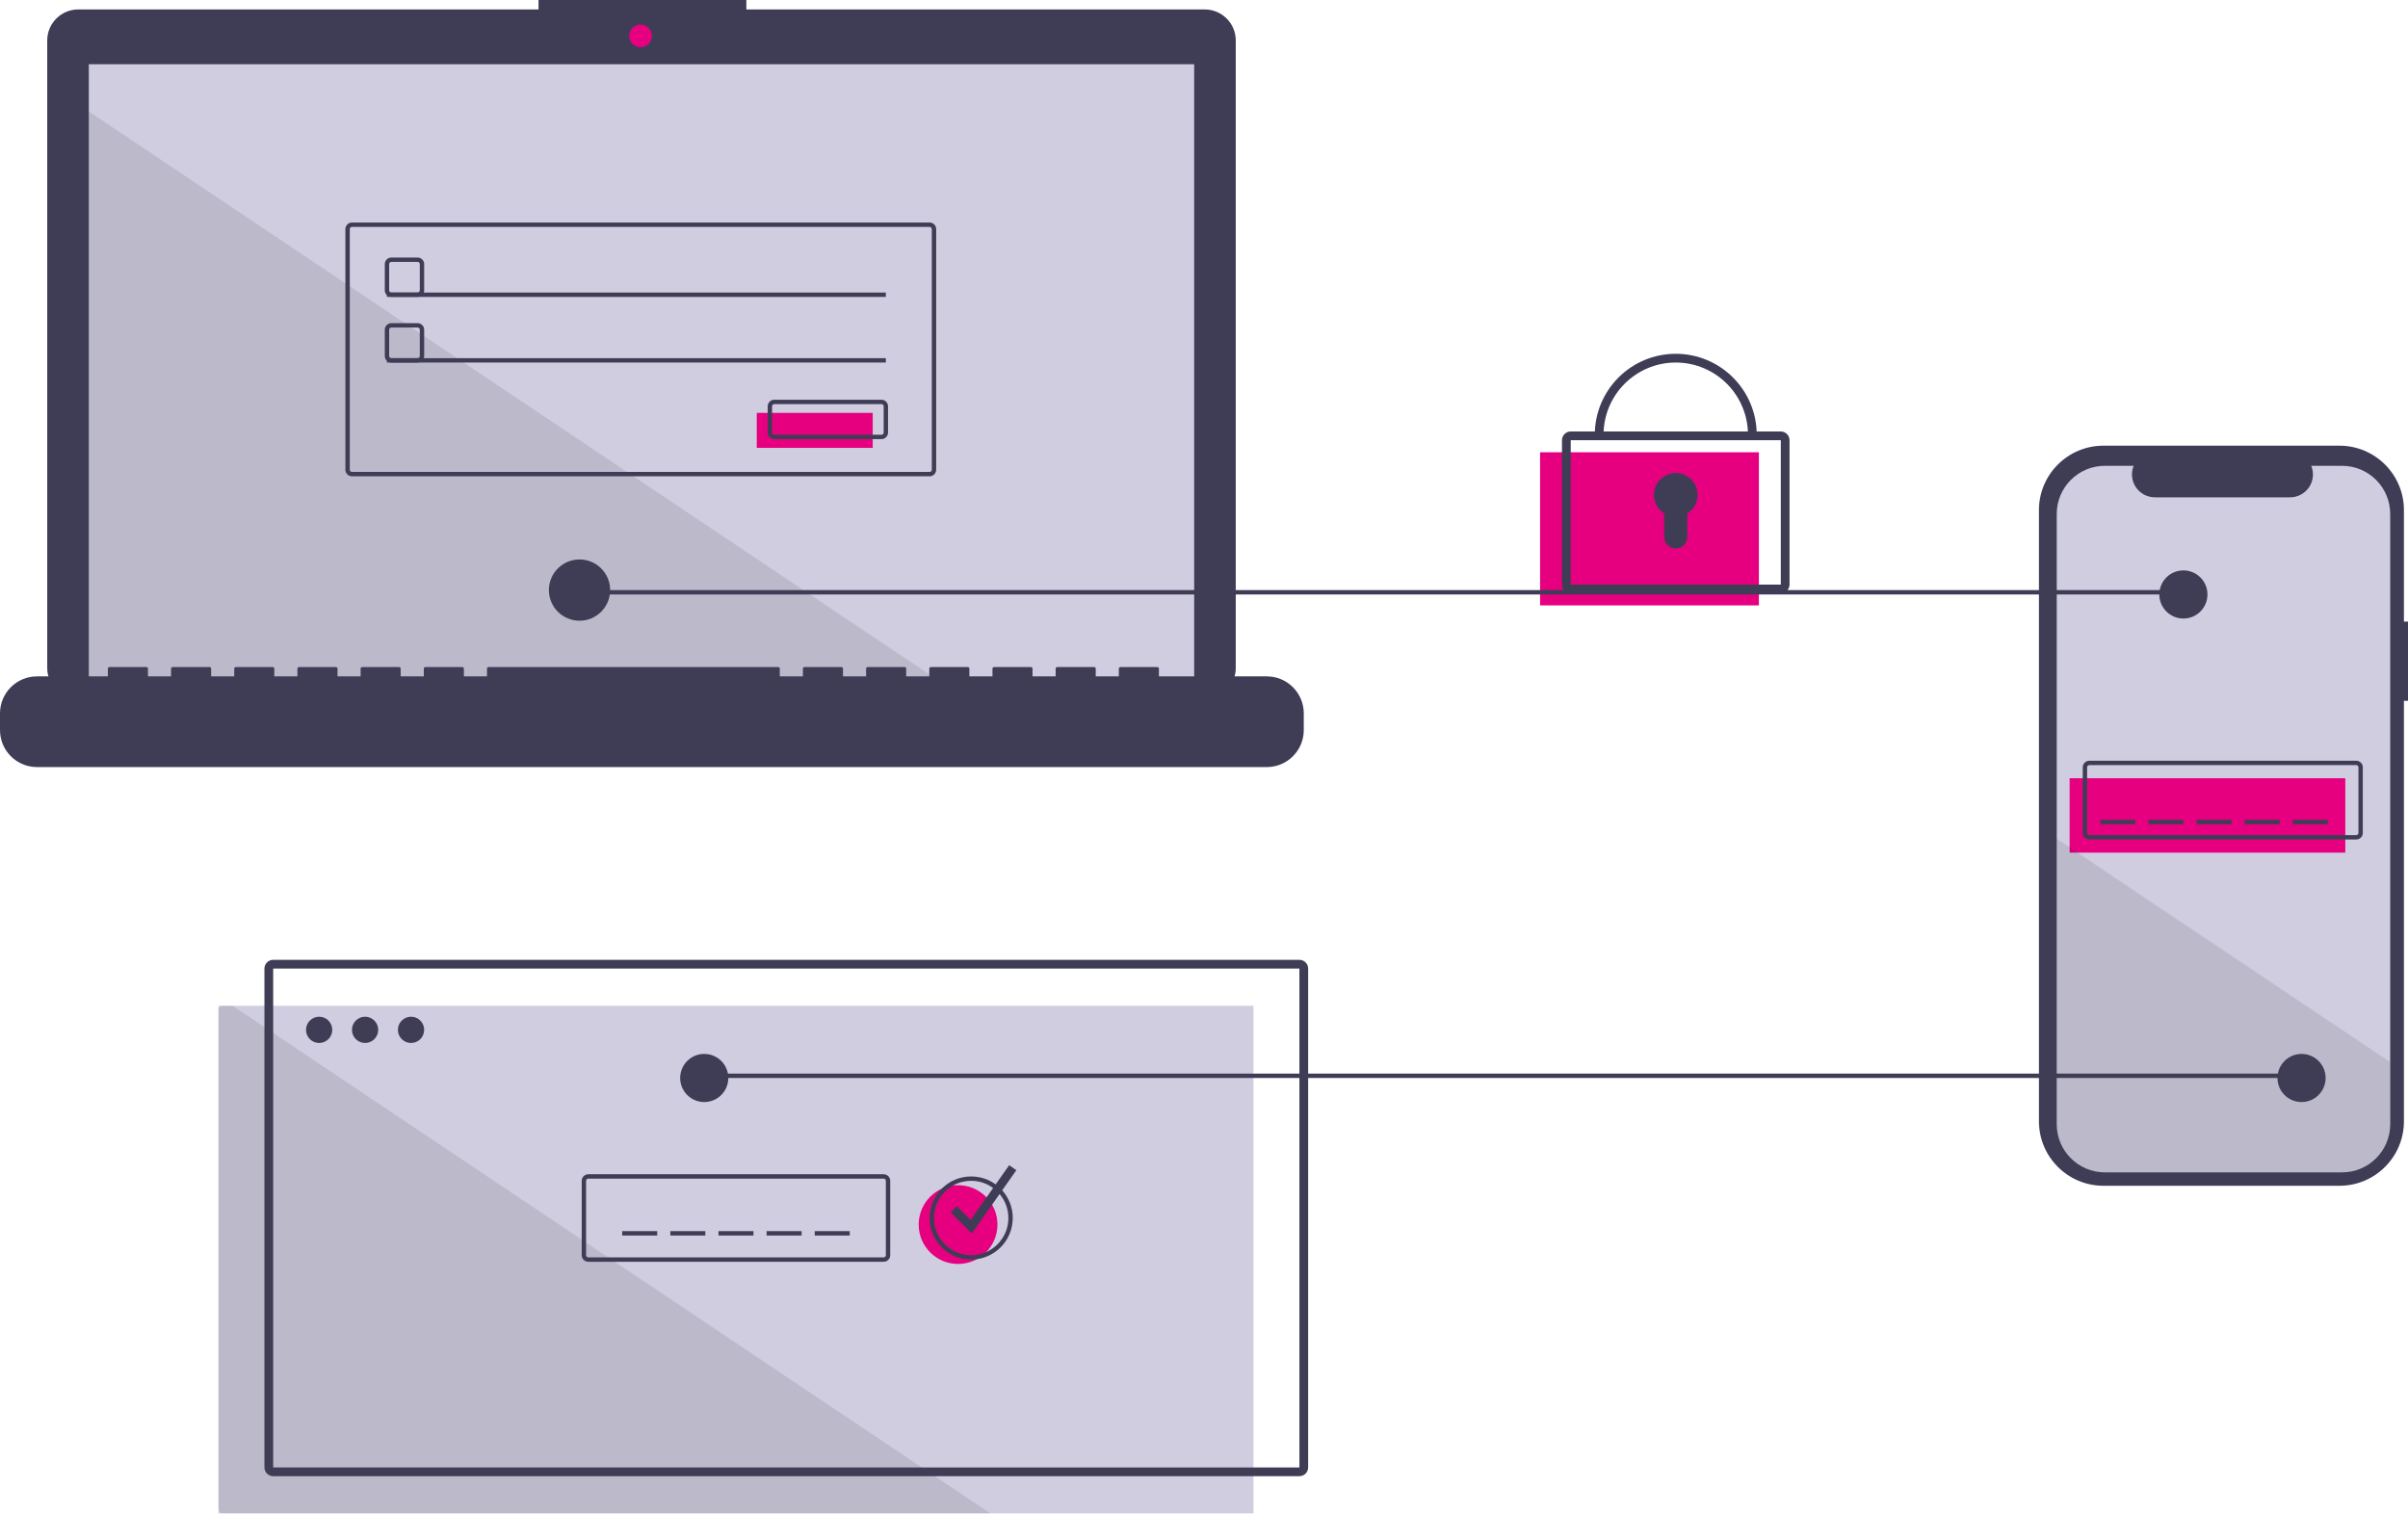
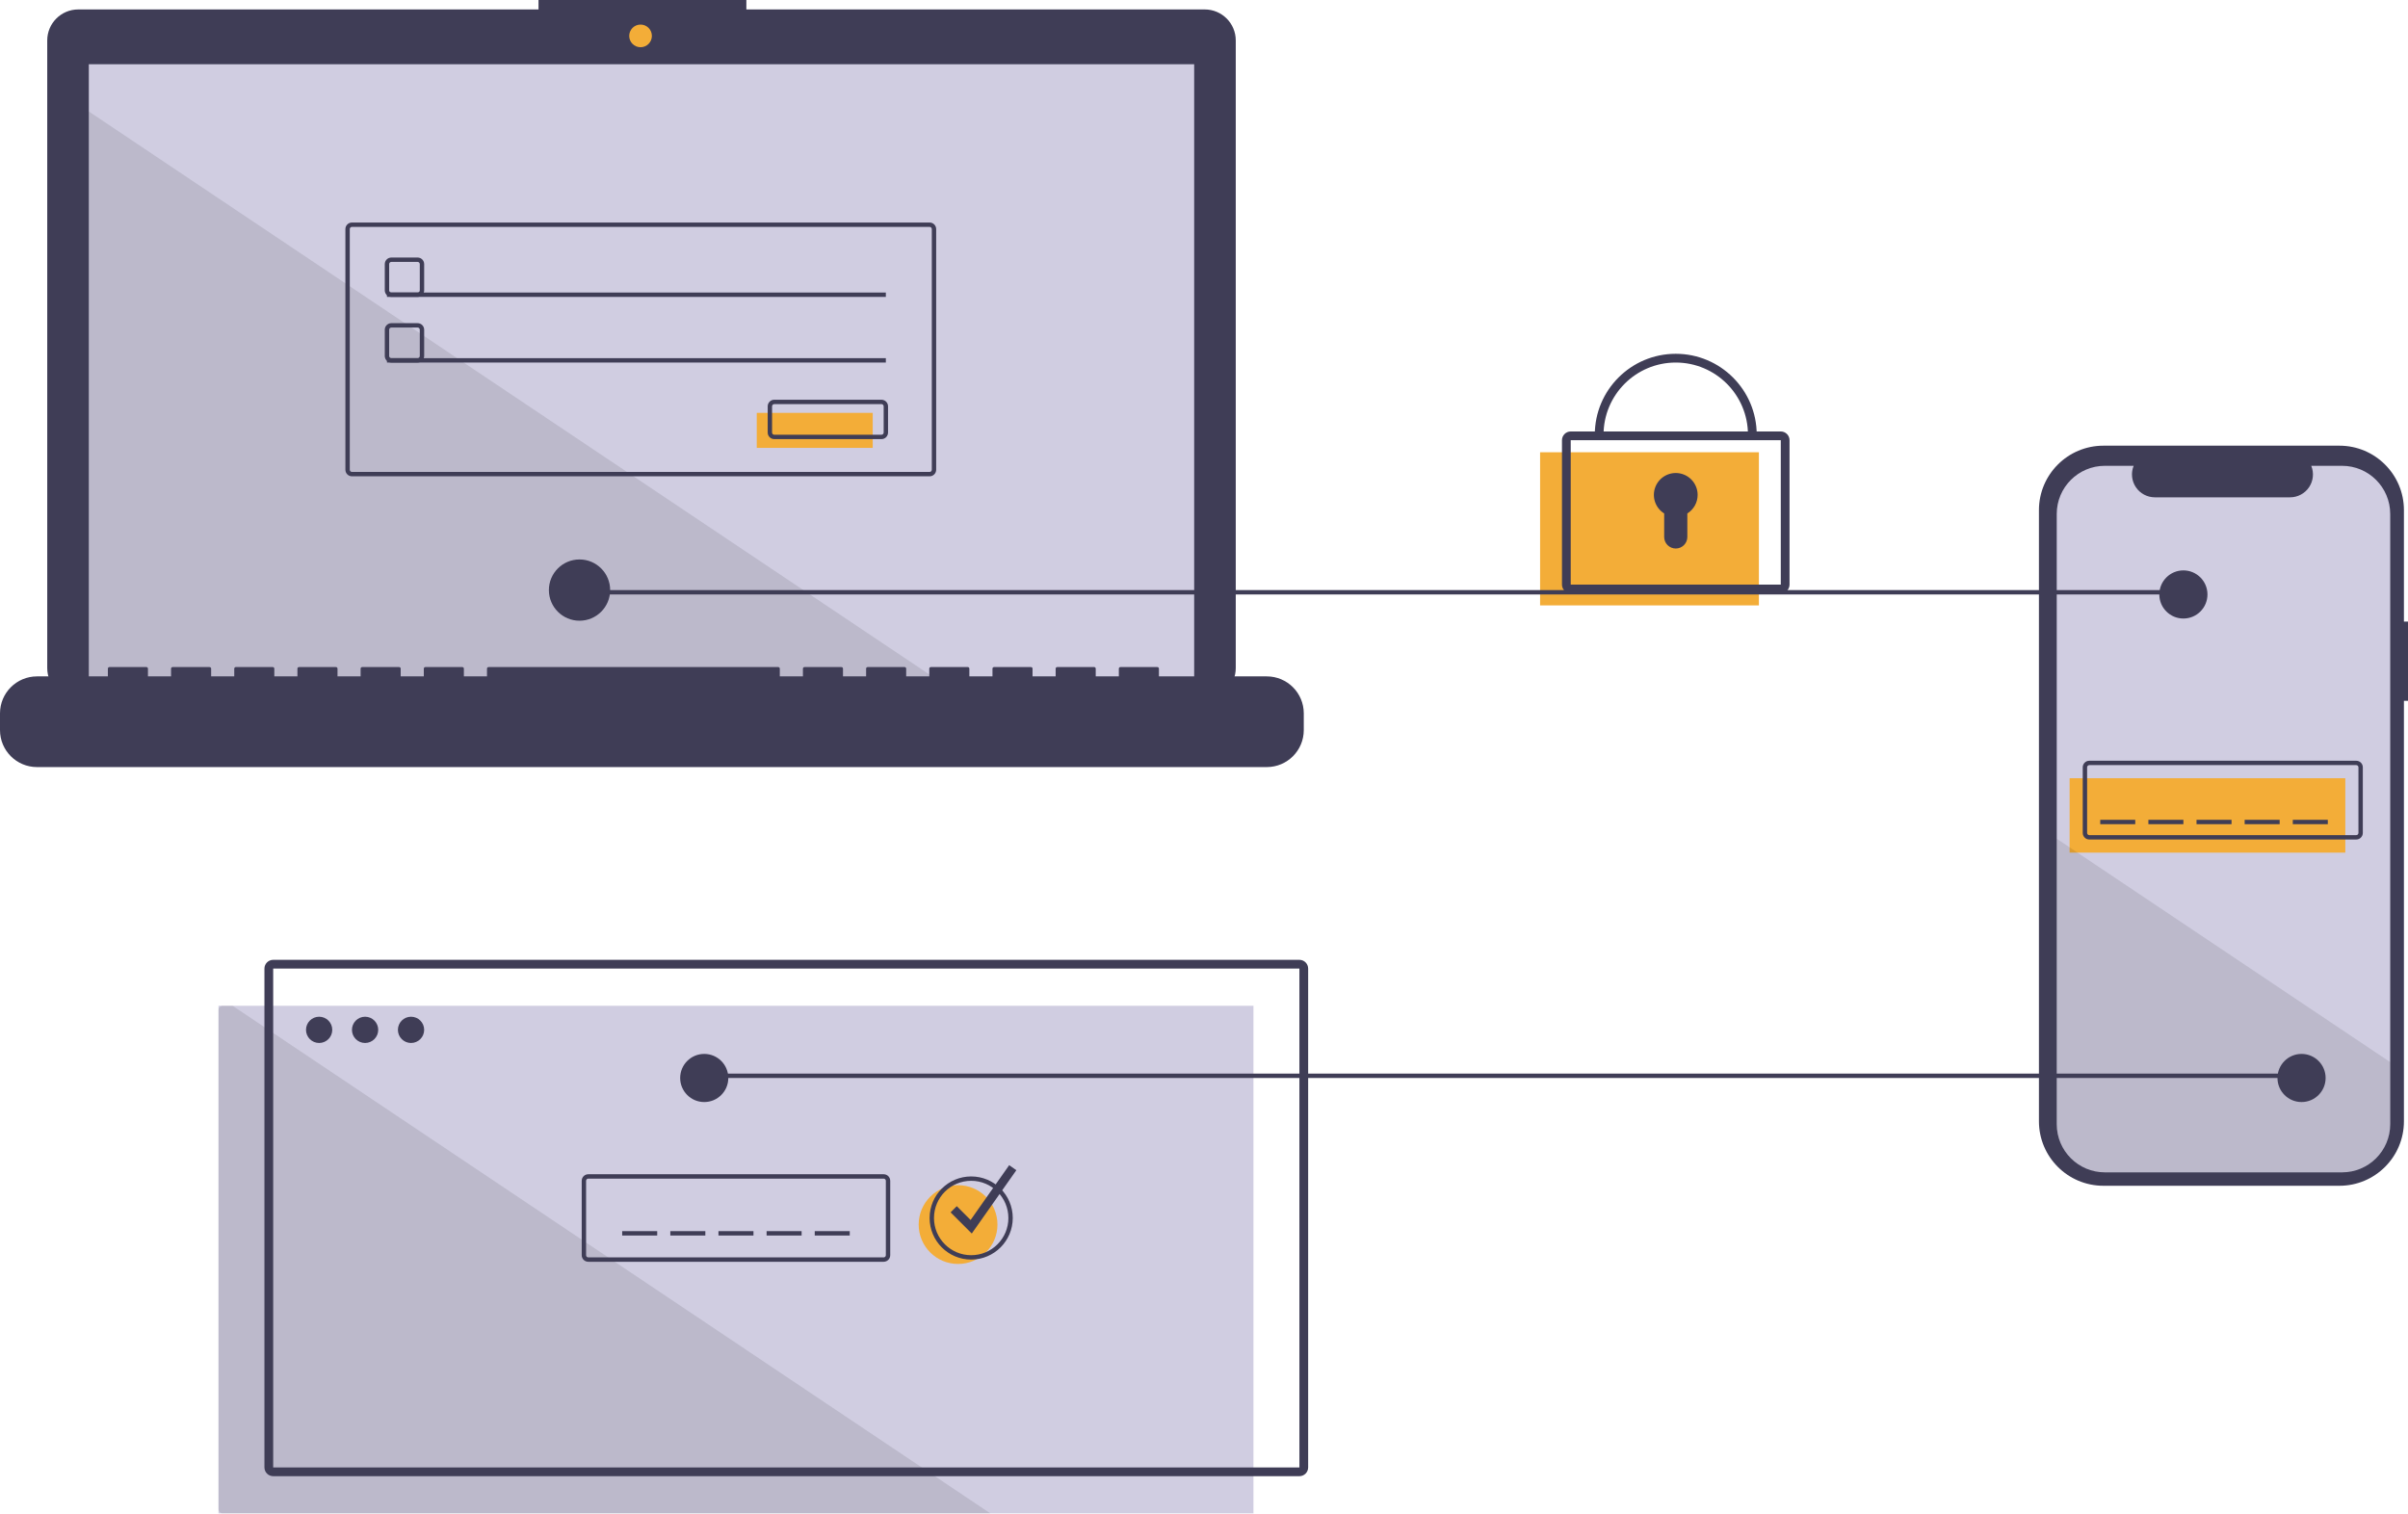
<svg xmlns="http://www.w3.org/2000/svg" id="a3a44bd2-1d5c-46a0-ab88-fbd2ff893ca0" data-name="Layer 1" width="1100.501" height="691.707" viewBox="0 0 1100.501 691.707">
  <path d="M1150.25,388.237h-1.859V337.322a29.468,29.468,0,0,0-29.469-29.469H1011.052a29.468,29.468,0,0,0-29.469,29.469V616.648a29.469,29.469,0,0,0,29.469,29.469h107.871a29.469,29.469,0,0,0,29.469-29.469V424.48h1.859Z" transform="translate(-49.74968 -104.1466)" fill="#3f3d56" />
  <path d="M1142.121,339.053v278.92a22.011,22.011,0,0,1-22.01,22.01h-108.39a22.002,22.002,0,0,1-22-22.01v-278.92a22,22,0,0,1,22-22h13.15a10.461,10.461,0,0,0,9.68,14.4h61.8a10.44,10.44,0,0,0,9.68-14.4H1120.111A22.009,22.009,0,0,1,1142.121,339.053Z" transform="translate(-49.74968 -104.1466)" fill="#d0cde1" />
-   <rect x="945.851" y="355.707" width="126" height="34" fill="#e60080" />
+   <rect x="945.851" y="355.707" width="126" height="34" fill="#f3ad38" />
  <path d="M1126.601,487.853h-122a3.003,3.003,0,0,1-3-3v-30a3.003,3.003,0,0,1,3-3h122a3.003,3.003,0,0,1,3,3v30A3.003,3.003,0,0,1,1126.601,487.853Zm-122-34a1.001,1.001,0,0,0-1,1v30a1.001,1.001,0,0,0,1,1h122a1.001,1.001,0,0,0,1-1v-30a1.001,1.001,0,0,0-1-1Z" transform="translate(-49.74968 -104.1466)" fill="#3f3d56" />
  <rect x="959.851" y="374.707" width="16" height="2" fill="#3f3d56" />
  <rect x="981.851" y="374.707" width="16" height="2" fill="#3f3d56" />
  <rect x="1003.851" y="374.707" width="16" height="2" fill="#3f3d56" />
  <rect x="1025.851" y="374.707" width="16" height="2" fill="#3f3d56" />
  <rect x="1047.851" y="374.707" width="16" height="2" fill="#3f3d56" />
  <path d="M1142.121,589.613v28.36a22.011,22.011,0,0,1-22.01,22.01h-108.39a22.002,22.002,0,0,1-22-22.01v-130.46Z" transform="translate(-49.74968 -104.1466)" opacity="0.1" />
  <rect x="99.851" y="459.707" width="473" height="232" fill="#d0cde1" />
  <path d="M502.351,795.853H151.601a2.006,2.006,0,0,1-2-2v-228a2.006,2.006,0,0,1,2-2h4.44Z" transform="translate(-49.74968 -104.1466)" opacity="0.1" />
  <rect x="318.851" y="490.707" width="733" height="2" fill="#3f3d56" />
  <path d="M600.343,108.464H390.853v-4.318H295.862v4.318H85.509a14.17,14.17,0,0,0-14.17,14.17V409.491a14.17,14.17,0,0,0,14.17,14.17H600.343a14.17,14.17,0,0,0,14.17-14.17V122.635A14.17,14.17,0,0,0,600.343,108.464Z" transform="translate(-49.74968 -104.1466)" fill="#3f3d56" />
  <rect x="40.591" y="29.357" width="505.17" height="284.98" fill="#d0cde1" />
-   <circle cx="292.744" cy="16.407" r="5.181" fill="#e60080" />
+   <circle cx="292.744" cy="16.407" r="5.181" fill="#f3ad38" />
  <path d="M240.601,239.853h-12a3.003,3.003,0,0,1-3-3v-12a3.003,3.003,0,0,1,3-3h12a3.003,3.003,0,0,1,3,3v12A3.003,3.003,0,0,1,240.601,239.853Zm-12-16a1.001,1.001,0,0,0-1,1v12a1.001,1.001,0,0,0,1,1h12a1.001,1.001,0,0,0,1-1v-12a1.001,1.001,0,0,0-1-1Z" transform="translate(-49.74968 -104.1466)" fill="#3f3d56" />
  <rect x="176.851" y="133.707" width="228" height="2" fill="#3f3d56" />
-   <rect x="345.851" y="188.707" width="53" height="16" fill="#e60080" />
+   <rect x="345.851" y="188.707" width="53" height="16" fill="#f3ad38" />
  <path d="M452.601,304.853h-49a3.003,3.003,0,0,1-3-3v-12a3.003,3.003,0,0,1,3-3h49a3.003,3.003,0,0,1,3,3v12A3.003,3.003,0,0,1,452.601,304.853Zm-49-16a1.001,1.001,0,0,0-1,1v12a1.001,1.001,0,0,0,1,1h49a1.001,1.001,0,0,0,1-1v-12a1.001,1.001,0,0,0-1-1Z" transform="translate(-49.74968 -104.1466)" fill="#3f3d56" />
-   <rect x="703.851" y="206.707" width="100" height="70" fill="#e60080" />
+   <rect x="703.851" y="206.707" width="100" height="70" fill="#f3ad38" />
  <path d="M863.601,375.353h-96a4.004,4.004,0,0,1-4-4v-66a4.004,4.004,0,0,1,4-4h96a4.004,4.004,0,0,1,4,4v66A4.004,4.004,0,0,1,863.601,375.353Zm-96-70v66H863.604l-.003-66Z" transform="translate(-49.74968 -104.1466)" fill="#3f3d56" />
  <path d="M852.601,302.853h-4a33,33,0,1,0-66,0h-4a37,37,0,1,1,74,0Z" transform="translate(-49.74968 -104.1466)" fill="#3f3d56" />
  <path d="M825.601,330.353a10,10,0,1,0-15.294,8.473V349.559a5.294,5.294,0,0,0,5.294,5.294h0a5.294,5.294,0,0,0,5.294-5.294V338.826A9.983,9.983,0,0,0,825.601,330.353Z" transform="translate(-49.74968 -104.1466)" fill="#3f3d56" />
  <rect x="284.351" y="562.707" width="16" height="2" fill="#3f3d56" />
  <rect x="306.351" y="562.707" width="16" height="2" fill="#3f3d56" />
  <rect x="328.351" y="562.707" width="16" height="2" fill="#3f3d56" />
  <rect x="350.351" y="562.707" width="16" height="2" fill="#3f3d56" />
  <rect x="372.351" y="562.707" width="16" height="2" fill="#3f3d56" />
  <path d="M643.601,778.854H174.601a4.004,4.004,0,0,1-4-4v-228a4.004,4.004,0,0,1,4-4H643.601a4.004,4.004,0,0,1,4,4v228A4.004,4.004,0,0,1,643.601,778.854Zm-469-232v228H643.604l-.003-228Z" transform="translate(-49.74968 -104.1466)" fill="#3f3d56" />
  <circle cx="145.851" cy="470.707" r="6" fill="#3f3d56" />
  <circle cx="166.851" cy="470.707" r="6" fill="#3f3d56" />
  <circle cx="187.851" cy="470.707" r="6" fill="#3f3d56" />
  <path d="M453.601,680.853h-135a3.003,3.003,0,0,1-3-3v-34a3.003,3.003,0,0,1,3-3h135a3.003,3.003,0,0,1,3,3v34A3.003,3.003,0,0,1,453.601,680.853Zm-135-38a1.001,1.001,0,0,0-1,1v34a1.001,1.001,0,0,0,1,1h135a1.001,1.001,0,0,0,1-1v-34a1.001,1.001,0,0,0-1-1Z" transform="translate(-49.74968 -104.1466)" fill="#3f3d56" />
-   <circle cx="437.851" cy="559.707" r="18" fill="#e60080" />
+   <circle cx="437.851" cy="559.707" r="18" fill="#f3ad38" />
  <path d="M493.601,679.853a19,19,0,1,1,19-19A19.022,19.022,0,0,1,493.601,679.853Zm0-36a17,17,0,1,0,17,17A17.019,17.019,0,0,0,493.601,643.853Z" transform="translate(-49.74968 -104.1466)" fill="#3f3d56" />
  <polygon points="444.118 563.803 434.437 554.121 437.265 551.293 443.584 557.611 461.216 532.555 464.487 534.858 444.118 563.803" fill="#3f3d56" />
  <polygon points="433.761 314.337 40.591 314.337 40.591 50.947 433.761 314.337" opacity="0.1" />
  <path d="M628.697,413.298H579.395v-3.552a.704.704,0,0,0-.704-.704H561.787a.704.704,0,0,0-.704.704v3.552H550.518v-3.552a.704.704,0,0,0-.704-.704H532.91a.704.704,0,0,0-.704.704v3.552H521.641v-3.552a.704.704,0,0,0-.704-.704H504.033a.704.704,0,0,0-.704.704v3.552H492.764v-3.552a.704.704,0,0,0-.704-.704H475.157a.704.704,0,0,0-.704.704v3.552H463.887v-3.552a.704.704,0,0,0-.704-.704H446.28a.704.704,0,0,0-.704.704v3.552H435.01v-3.552a.704.704,0,0,0-.704-.704H417.403a.704.704,0,0,0-.704.704v3.552H406.134v-3.552a.704.704,0,0,0-.704-.704H273.018a.704.704,0,0,0-.704.704v3.552H261.749v-3.552a.704.704,0,0,0-.704-.704H244.141a.704.704,0,0,0-.704.704v3.552H232.872v-3.552a.704.704,0,0,0-.704-.704H215.264a.704.704,0,0,0-.704.704v3.552H203.995v-3.552a.704.704,0,0,0-.704-.704H186.387a.704.704,0,0,0-.704.704v3.552H175.118v-3.552a.704.704,0,0,0-.704-.704H157.51a.704.704,0,0,0-.704.704v3.552H146.241v-3.552a.704.704,0,0,0-.704-.704H128.633a.704.704,0,0,0-.704.704v3.552H117.364v-3.552a.704.704,0,0,0-.704-.704H99.756a.704.704,0,0,0-.704.704v3.552H66.653A16.904,16.904,0,0,0,49.75,430.202v7.643a16.904,16.904,0,0,0,16.904,16.904H628.697A16.904,16.904,0,0,0,645.601,437.845V430.202A16.904,16.904,0,0,0,628.697,413.298Z" transform="translate(-49.74968 -104.1466)" fill="#3f3d56" />
  <path d="M474.601,321.853h-264a3.003,3.003,0,0,1-3-3v-110a3.003,3.003,0,0,1,3-3h264a3.003,3.003,0,0,1,3,3v110A3.003,3.003,0,0,1,474.601,321.853Zm-264-114a1.001,1.001,0,0,0-1,1v110a1.001,1.001,0,0,0,1,1h264a1.001,1.001,0,0,0,1-1v-110a1.001,1.001,0,0,0-1-1Z" transform="translate(-49.74968 -104.1466)" fill="#3f3d56" />
  <path d="M240.601,269.853h-12a3.003,3.003,0,0,1-3-3v-12a3.003,3.003,0,0,1,3-3h12a3.003,3.003,0,0,1,3,3v12A3.003,3.003,0,0,1,240.601,269.853Zm-12-16a1.001,1.001,0,0,0-1,1v12a1.001,1.001,0,0,0,1,1h12a1.001,1.001,0,0,0,1-1v-12a1.001,1.001,0,0,0-1-1Z" transform="translate(-49.74968 -104.1466)" fill="#3f3d56" />
  <rect x="176.851" y="163.707" width="228" height="2" fill="#3f3d56" />
  <rect x="264.851" y="269.707" width="733" height="2" fill="#3f3d56" />
  <circle cx="264.851" cy="269.707" r="14" fill="#3f3d56" />
  <circle cx="997.851" cy="271.707" r="11" fill="#3f3d56" />
  <circle cx="1051.851" cy="492.707" r="11" fill="#3f3d56" />
  <circle cx="321.851" cy="492.707" r="11" fill="#3f3d56" />
</svg>
